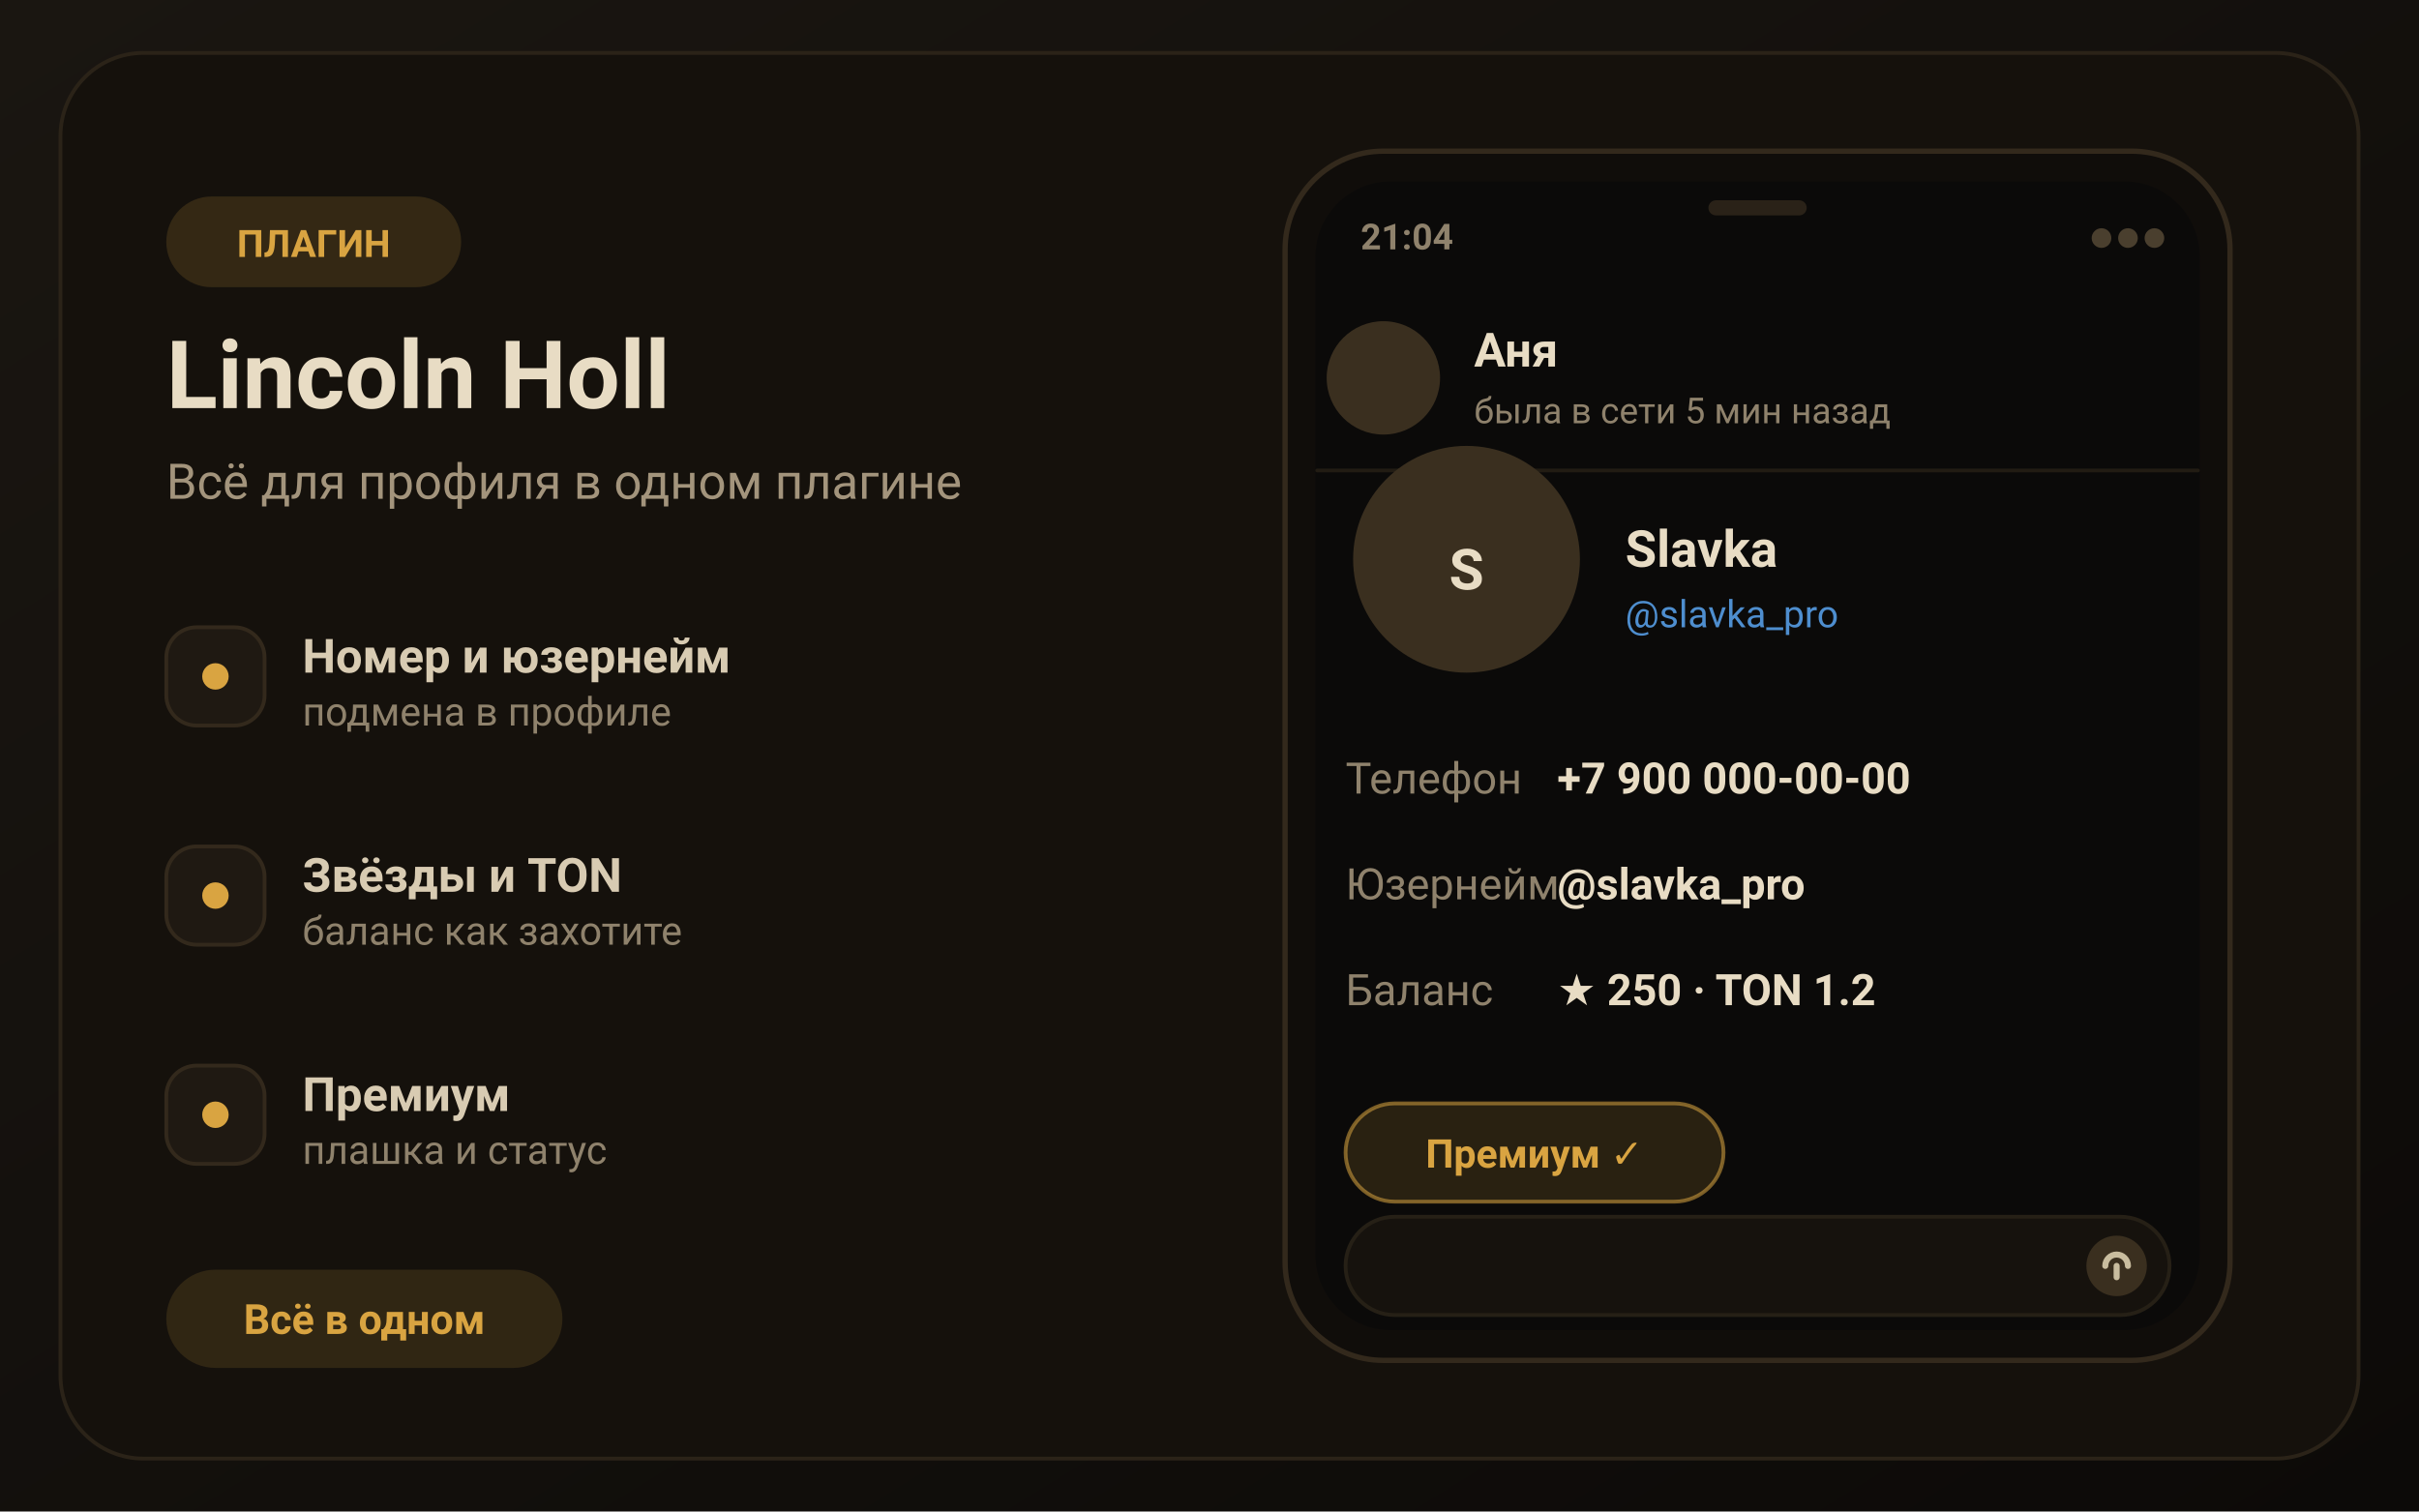
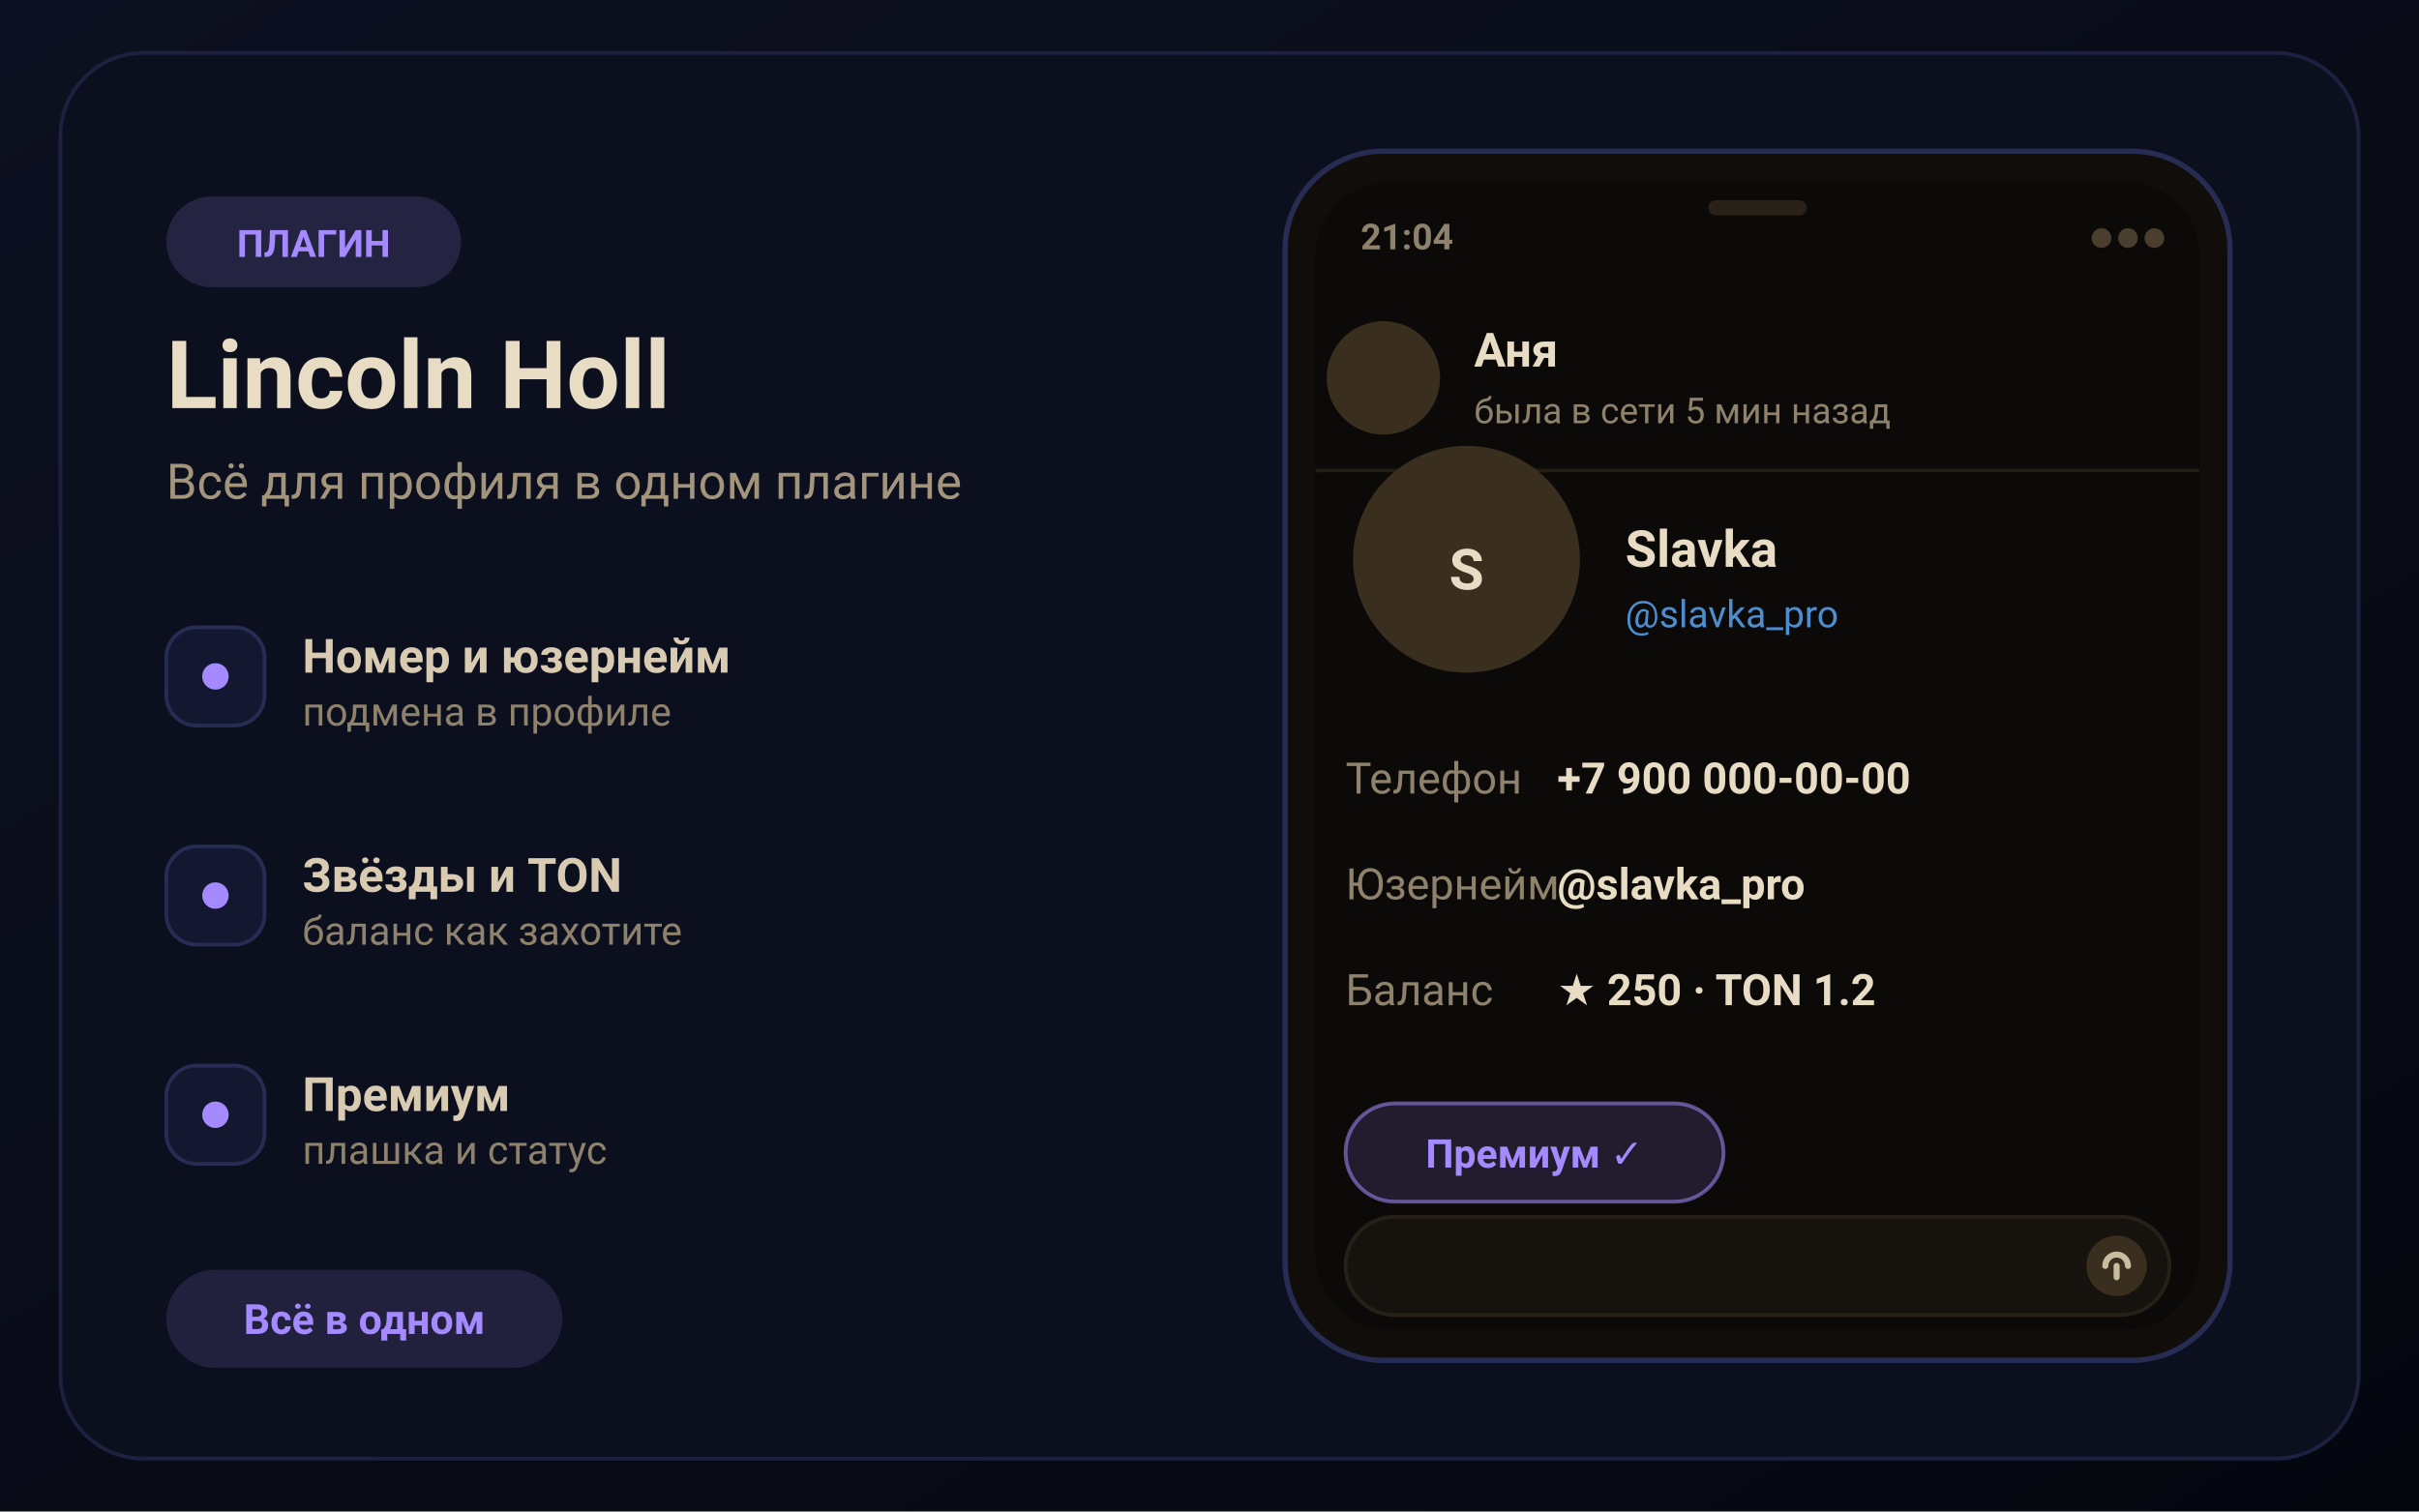
<svg xmlns="http://www.w3.org/2000/svg" width="640" height="400" viewBox="0 0 640 400" font-family="'Segoe UI', Roboto, system-ui, sans-serif">
  <defs>
    <linearGradient id="bg" x1="0" y1="0" x2="1" y2="1">
-       <stop offset="0" stop-color="#1a1611" />
-       <stop offset="1" stop-color="#0c0a08" />
+       <stop offset="0" stop-color="#0d1020" />
+       <stop offset="1" stop-color="#05070f" />
    </linearGradient>
    <linearGradient id="nft" x1="0" y1="0" x2="1" y2="1">
-       <stop offset="0" stop-color="#e8c06a" />
-       <stop offset="1" stop-color="#7a5922" />
+       <stop offset="0" stop-color="#c4b3ff" />
+       <stop offset="1" stop-color="#6b55c0" />
    </linearGradient>
  </defs>
  <rect width="640" height="400" fill="url(#bg)" />
-   <rect x="16" y="14" width="608" height="372" rx="22" fill="#15110c" stroke="#2b2318" />
-   <rect x="44" y="52" width="78" height="24" rx="12" fill="#d9a441" fill-opacity="0.16" />
-   <text x="83" y="68" font-size="10" fill="#d9a441" font-weight="700" text-anchor="middle">ПЛАГИН</text>
+   <rect x="16" y="14" width="608" height="372" rx="22" fill="#0c0f1e" stroke="#1c2140" />
+   <rect x="44" y="52" width="78" height="24" rx="12" fill="#a58aff" fill-opacity="0.16" />
+   <text x="83" y="68" font-size="10" fill="#a58aff" font-weight="700" text-anchor="middle">ПЛАГИН</text>
  <text x="44" y="108" font-size="25" fill="#e8dcc4" font-weight="700">Lincoln Holl</text>
  <text x="44" y="132" font-size="13" fill="#a3947c">Всё для профиля в одном плагине</text>
-   <rect x="44" y="166" width="26" height="26" rx="8" fill="#1f1912" stroke="#33291c" stroke-width="1" />
-   <circle cx="57" cy="179" r="3.5" fill="#d9a441" />
+   <rect x="44" y="166" width="26" height="26" rx="8" fill="#131830" stroke="#262c52" stroke-width="1" />
+   <circle cx="57" cy="179" r="3.5" fill="#a58aff" />
  <text x="80" y="178" font-size="12.5" fill="#d8cbb2" font-weight="600">Номер и юзернейм</text>
  <text x="80" y="192" font-size="10.5" fill="#8f826c">подмена в профиле</text>
-   <rect x="44" y="224" width="26" height="26" rx="8" fill="#1f1912" stroke="#33291c" stroke-width="1" />
-   <circle cx="57" cy="237" r="3.5" fill="#d9a441" />
+   <rect x="44" y="224" width="26" height="26" rx="8" fill="#131830" stroke="#262c52" stroke-width="1" />
+   <circle cx="57" cy="237" r="3.5" fill="#a58aff" />
  <text x="80" y="236" font-size="12.5" fill="#d8cbb2" font-weight="600">Звёзды и TON</text>
  <text x="80" y="250" font-size="10.5" fill="#8f826c">баланс как захотите</text>
-   <rect x="44" y="282" width="26" height="26" rx="8" fill="#1f1912" stroke="#33291c" stroke-width="1" />
-   <circle cx="57" cy="295" r="3.5" fill="#d9a441" />
+   <rect x="44" y="282" width="26" height="26" rx="8" fill="#131830" stroke="#262c52" stroke-width="1" />
+   <circle cx="57" cy="295" r="3.5" fill="#a58aff" />
  <text x="80" y="294" font-size="12.5" fill="#d8cbb2" font-weight="600">Премиум</text>
  <text x="80" y="308" font-size="10.5" fill="#8f826c">плашка и статус</text>
-   <rect x="44" y="336" width="104.8" height="26" rx="13" fill="#d9a441" fill-opacity="0.14" />
-   <text x="96.4" y="353" font-size="11" fill="#d9a441" font-weight="700" text-anchor="middle">Всё в одном</text>
-   <rect x="340" y="40" width="250" height="320" rx="26" fill="#100d0a" stroke="#33291c" stroke-width="1.4" />
+   <rect x="44" y="336" width="104.8" height="26" rx="13" fill="#a58aff" fill-opacity="0.14" />
+   <text x="96.4" y="353" font-size="11" fill="#a58aff" font-weight="700" text-anchor="middle">Всё в одном</text>
+   <rect x="340" y="40" width="250" height="320" rx="26" fill="#100d0a" stroke="#262c52" stroke-width="1.4" />
  <rect x="348" y="48" width="234" height="304" rx="20" fill="#0b0a09" />
  <rect x="452" y="53" width="26" height="4" rx="2" fill="#2a2218" />
  <text x="360" y="66" font-size="9.5" fill="#8f826c" font-weight="600">21:04</text>
  <circle cx="556" cy="63" r="2.6" fill="#4a3f2e" />
  <circle cx="563" cy="63" r="2.6" fill="#4a3f2e" />
  <circle cx="570" cy="63" r="2.6" fill="#4a3f2e" />
  <circle cx="366" cy="100" r="15" fill="#3a2f1f" />
  <text x="390" y="97" font-size="12.5" fill="#e8dcc4" font-weight="700">Аня</text>
  <text x="390" y="112" font-size="9.5" fill="#8f826c">была в сети 5 мин назад</text>
  <rect x="348" y="124" width="234" height="1" rx="0.5" fill="#221c13" />
  <circle cx="388" cy="148" r="30" fill="#3a2f1f" />
  <text x="388" y="156" font-size="15" fill="#e8dcc4" font-weight="700" text-anchor="middle">S</text>
  <text x="430" y="150" font-size="13.5" fill="#e8dcc4" font-weight="700">Slavka</text>
  <text x="430" y="166" font-size="10" fill="#4e8ecf">@slavka_pro</text>
  <text x="356" y="210" font-size="11.5" fill="#8f826c">Телефон</text>
  <text x="412" y="210" font-size="11.5" fill="#e8dcc4" font-weight="600">+7 900 000-00-00</text>
  <text x="356" y="238" font-size="11.5" fill="#8f826c">Юзернейм</text>
  <text x="412" y="238" font-size="11.5" fill="#e8dcc4" font-weight="600">@slavka_pro</text>
  <text x="356" y="266" font-size="11.5" fill="#8f826c">Баланс</text>
  <text x="412" y="266" font-size="11.5" fill="#e8dcc4" font-weight="600">★ 250 · TON 1.2</text>
-   <rect x="356" y="292" width="100" height="26" rx="13.0" fill="#d9a441" fill-opacity="0.15" stroke="#d9a441" stroke-opacity="0.55" />
-   <text x="406.0" y="309.0" font-size="10.5" fill="#d9a441" font-weight="700" text-anchor="middle">Премиум ✓</text>
+   <rect x="356" y="292" width="100" height="26" rx="13.0" fill="#a58aff" fill-opacity="0.15" stroke="#a58aff" stroke-opacity="0.55" />
+   <text x="406.0" y="309.0" font-size="10.5" fill="#a58aff" font-weight="700" text-anchor="middle">Премиум ✓</text>
  <rect x="356" y="322" width="218" height="26" rx="13" fill="#16120d" stroke="#262016" stroke-width="1" />
  <circle cx="560" cy="335" r="8" fill="#3a2f1f" />
  <path d="M557 335 a3 3 0 0 1 6 0 M560 335 v3" stroke="#c9bd9f" stroke-width="1.6" stroke-linecap="round" fill="none" />
</svg>
